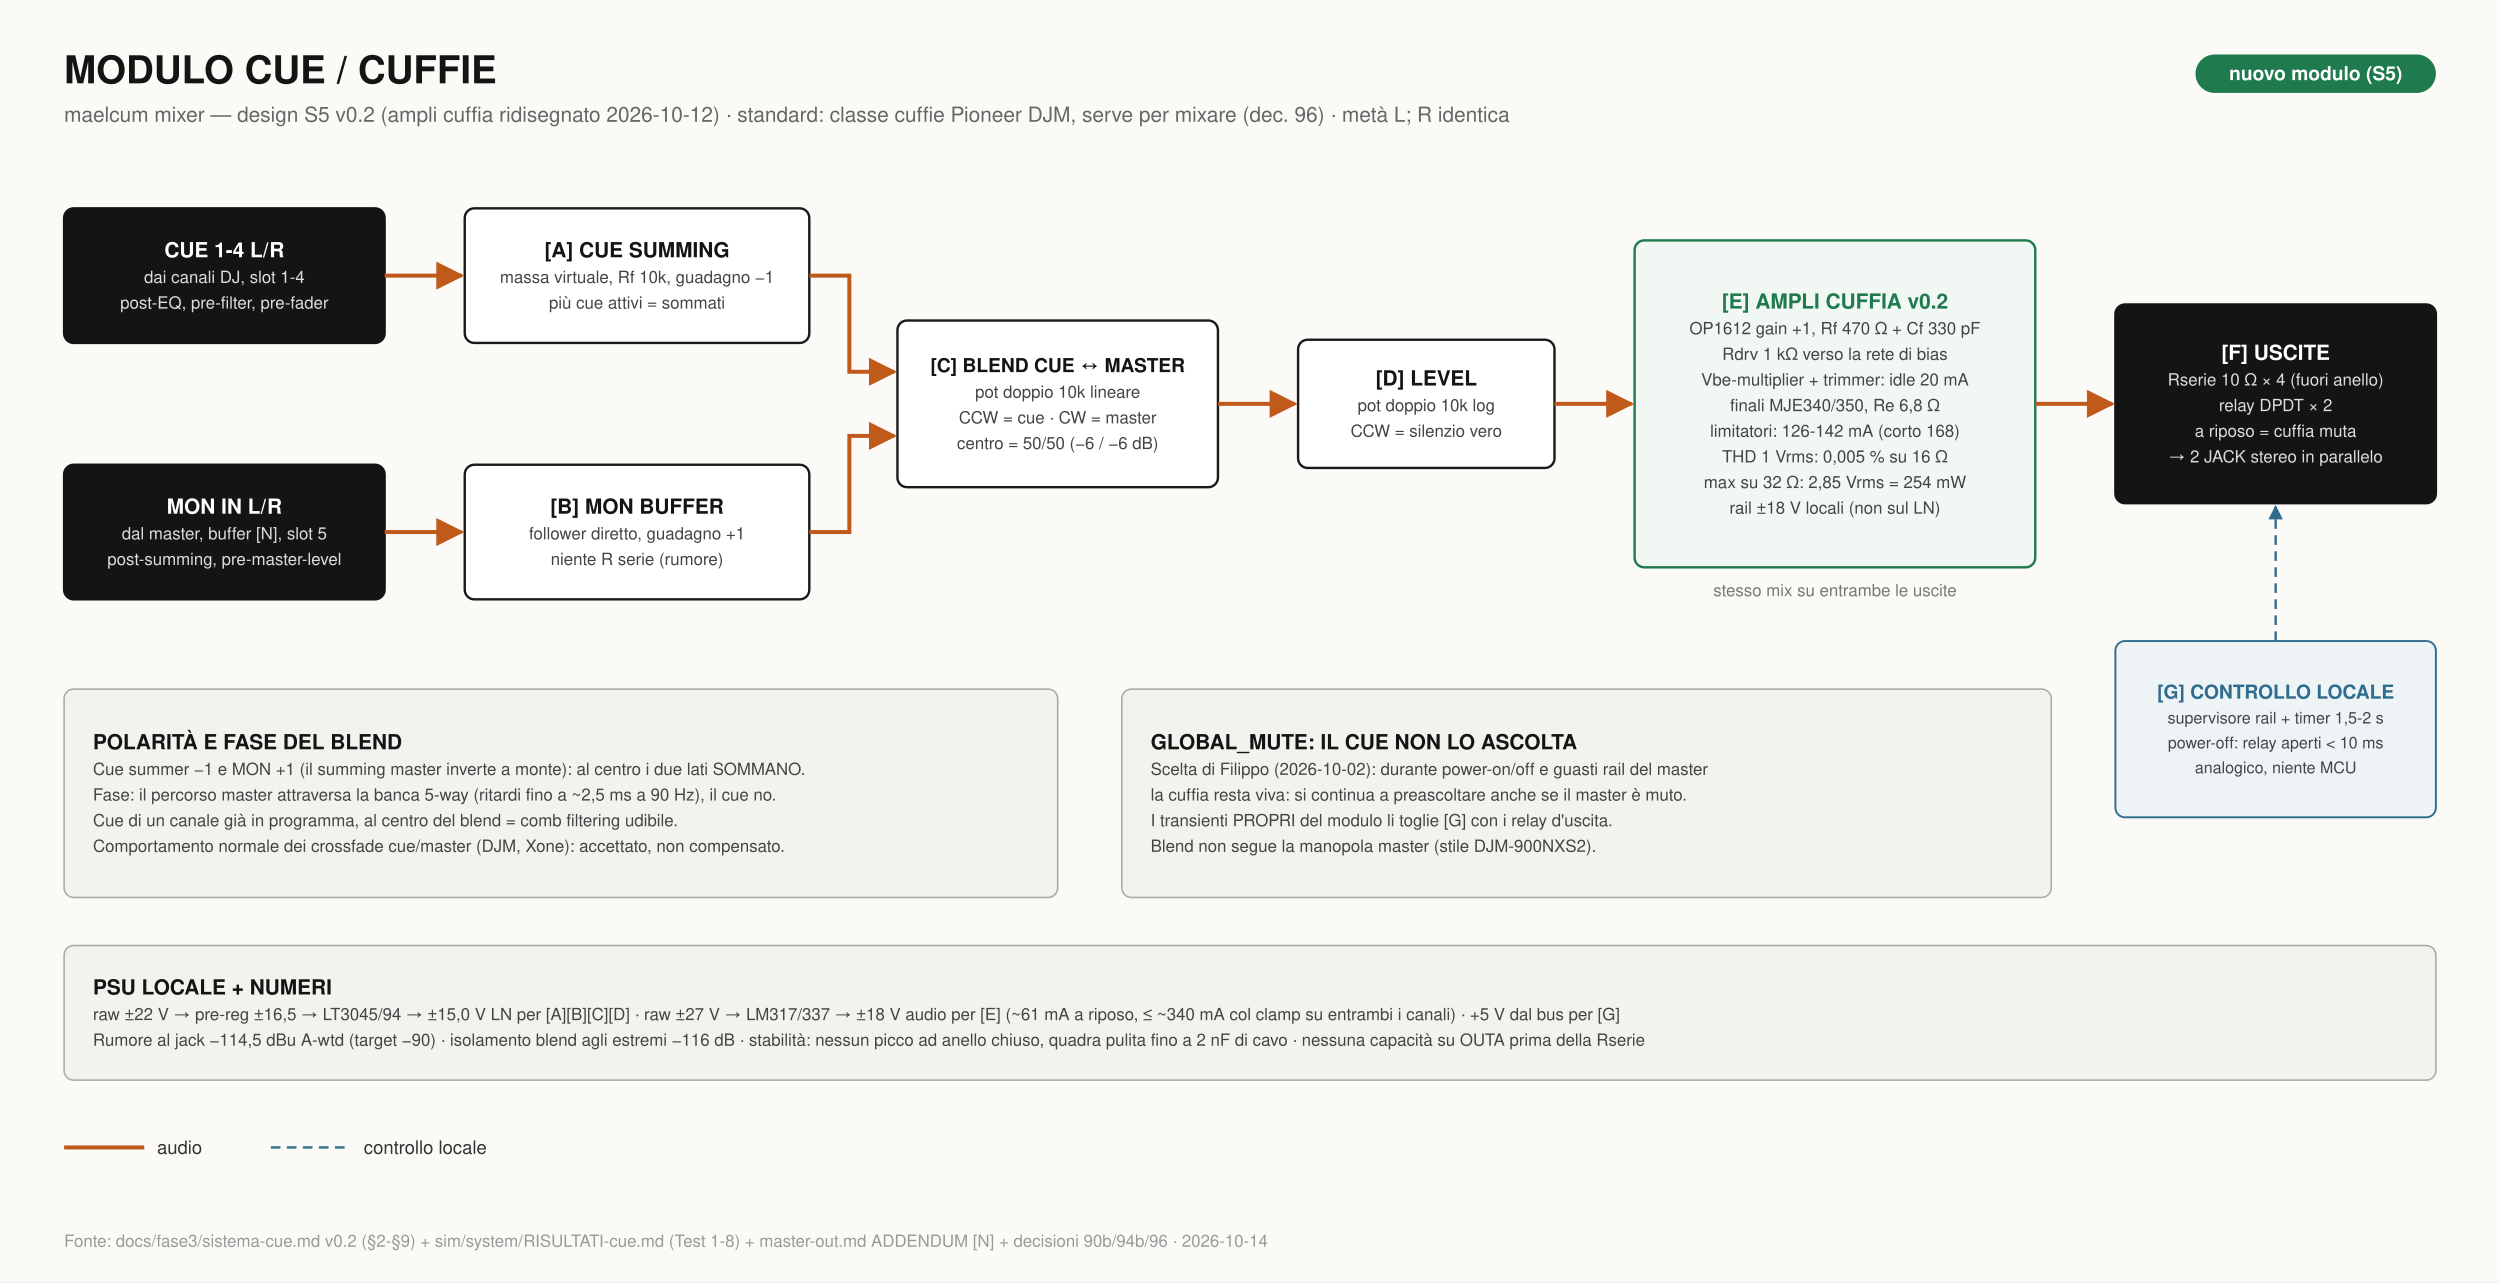
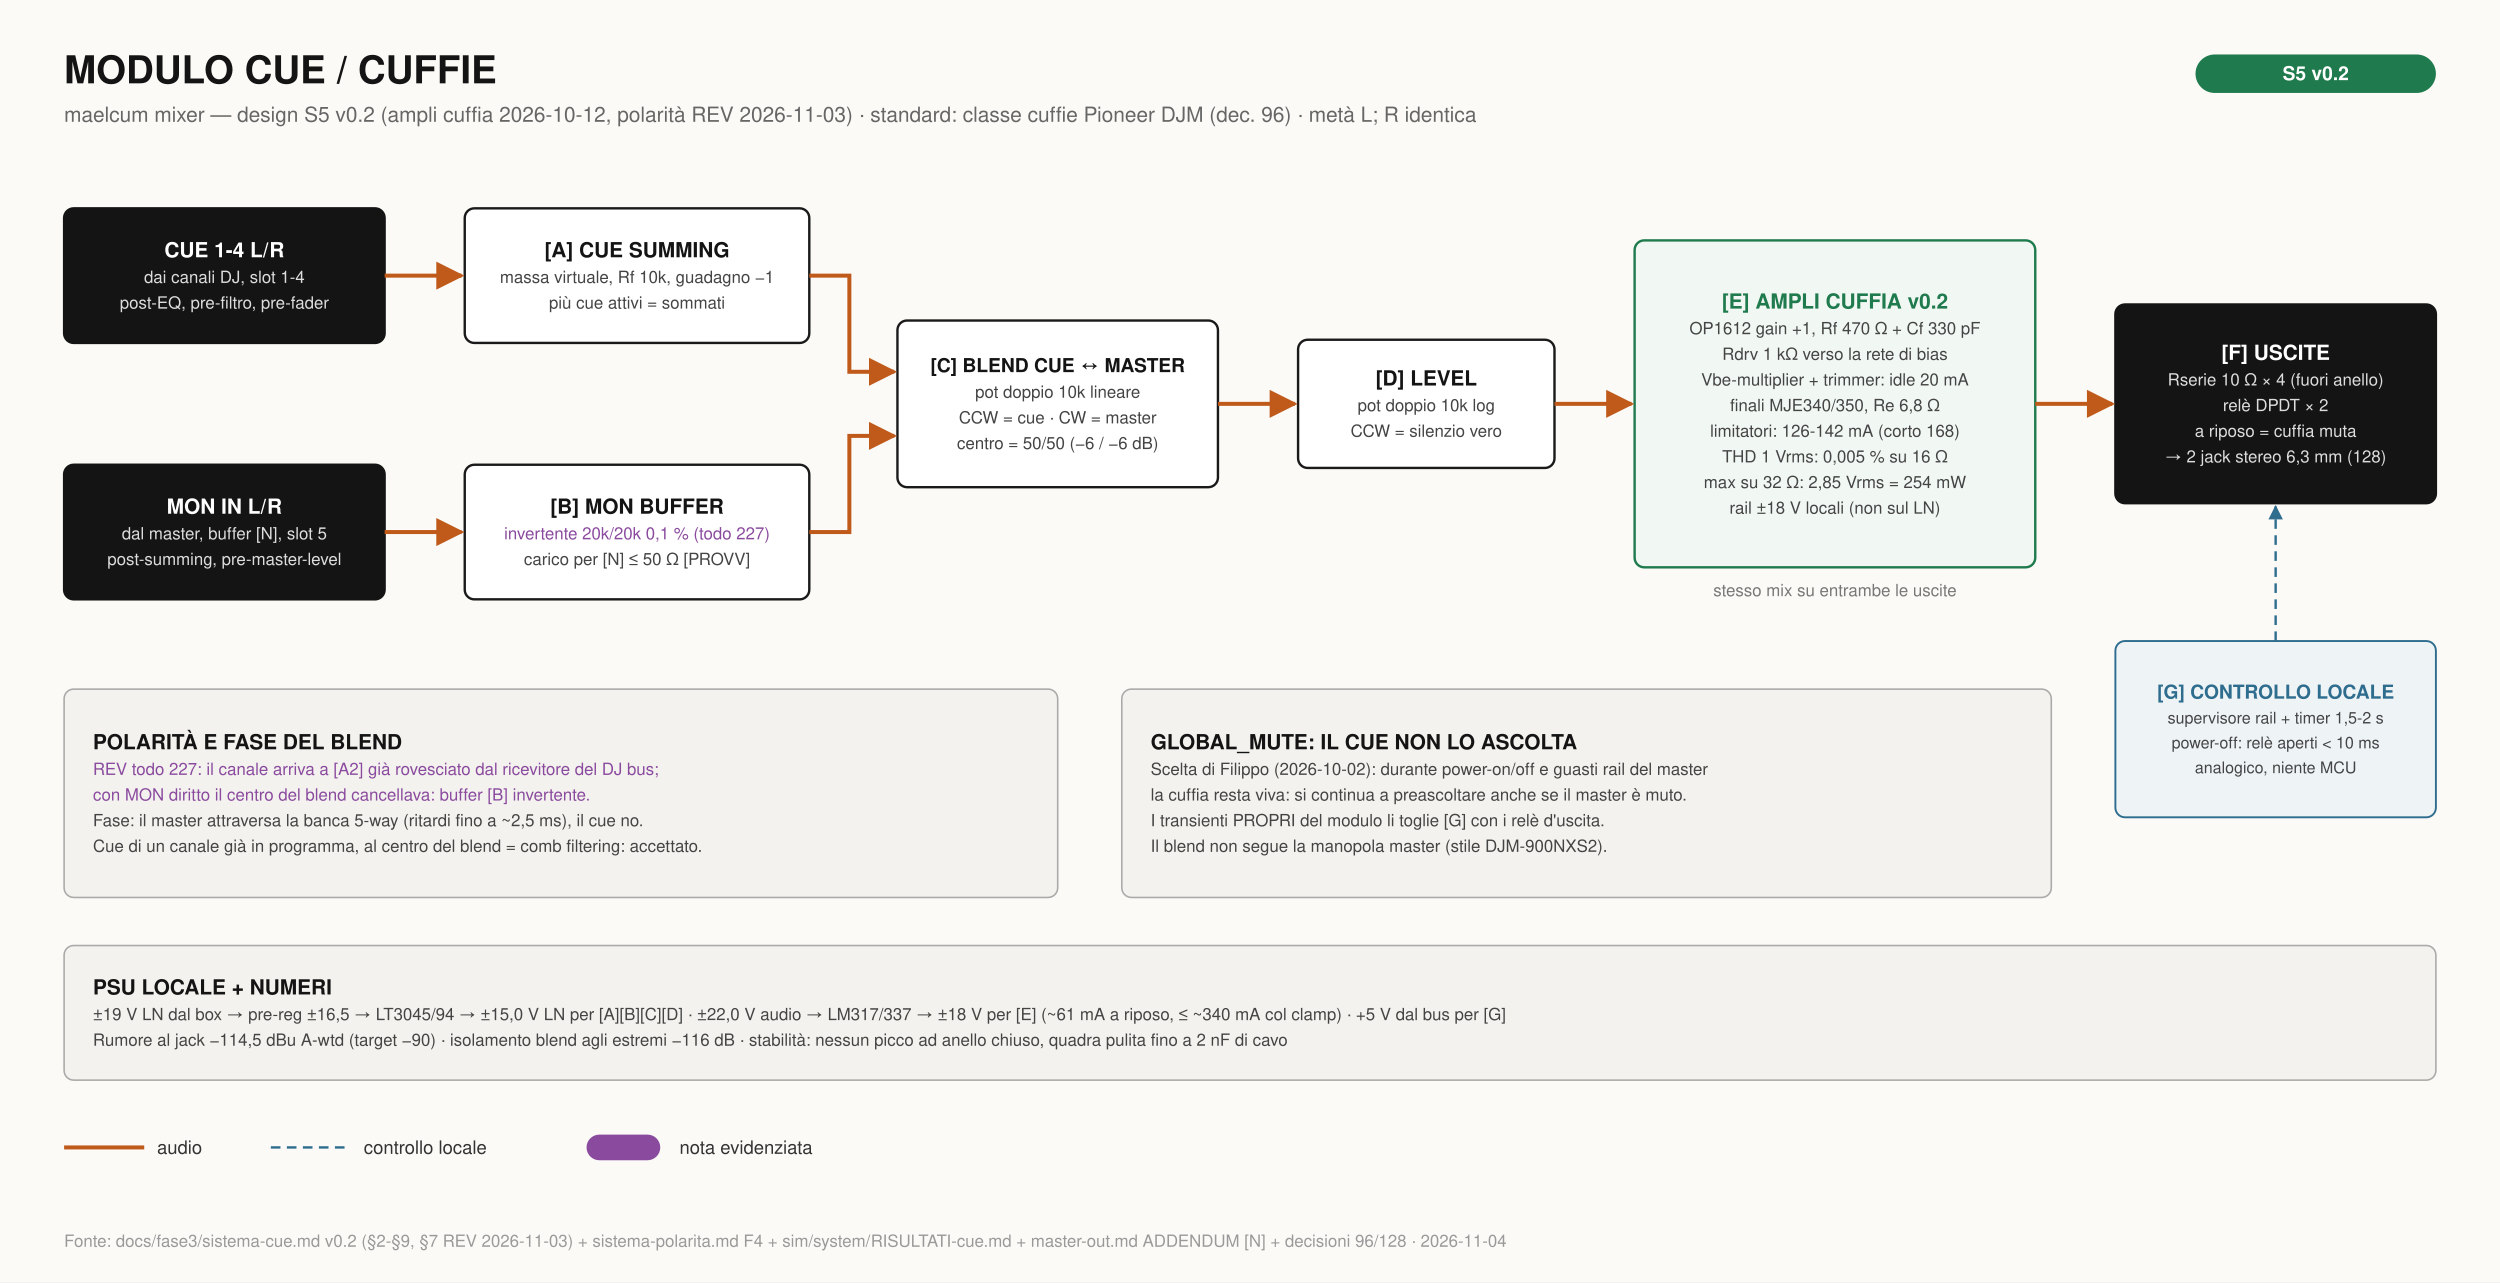
<svg xmlns="http://www.w3.org/2000/svg" viewBox="0 0 1560 800" font-family="Helvetica Neue, Helvetica, Arial, sans-serif">
  <defs>
    <marker id="ar" viewBox="0 0 10 10" refX="9" refY="5" markerWidth="7" markerHeight="7" orient="auto-start-reverse">
      <path d="M0,0 L10,5 L0,10 z" fill="#C05A1B" />
    </marker>
    <marker id="arb" viewBox="0 0 10 10" refX="9" refY="5" markerWidth="7" markerHeight="7" orient="auto-start-reverse">
      <path d="M0,0 L10,5 L0,10 z" fill="#8A4A9E" />
    </marker>
    <marker id="arw" viewBox="0 0 10 10" refX="9" refY="5" markerWidth="6" markerHeight="6" orient="auto-start-reverse">
      <path d="M0,0 L10,5 L0,10 z" fill="#2F6D8E" />
    </marker>
    <marker id="ark" viewBox="0 0 10 10" refX="9" refY="5" markerWidth="7" markerHeight="7" orient="auto-start-reverse">
      <path d="M0,0 L10,5 L0,10 z" fill="#333" />
    </marker>
  </defs>
  <rect width="1560" height="800" fill="#FBFAF7" />
  <text x="40" y="52" font-size="24" font-weight="700" fill="#141414">MODULO CUE / CUFFIE</text>
-   <text x="40" y="76" font-size="13" fill="#666">maelcum mixer — design S5 v0.2 (ampli cuffia ridisegnato 2026-10-12) · standard: classe cuffie Pioneer DJM, serve per mixare (dec. 96) · metà L; R identica</text>
+   <text x="40" y="76" font-size="13" fill="#666">maelcum mixer — design S5 v0.2 (ampli cuffia 2026-10-12, polarità REV 2026-11-03) · standard: classe cuffie Pioneer DJM (dec. 96) · metà L; R identica</text>
  <rect x="1370" y="34" width="150" height="24" rx="12" fill="#1F7A4D" />
-   <text x="1445" y="50" font-size="12" font-weight="600" fill="#fff" text-anchor="middle">nuovo modulo (S5)</text>
+   <text x="1445" y="50" font-size="12" font-weight="600" fill="#fff" text-anchor="middle">S5 v0.2</text>
  <rect x="40" y="130" width="200" height="84" rx="6" fill="#141414" stroke="#141414" stroke-width="1.5" />
  <text x="140" y="160.55" font-size="13" font-weight="700" fill="#fff" text-anchor="middle">CUE 1-4 L/R</text>
  <text x="140" y="176.55" font-size="10.5" fill="#ddd" text-anchor="middle">dai canali DJ, slot 1-4</text>
-   <text x="140" y="192.55" font-size="10.5" fill="#ddd" text-anchor="middle">post-EQ, pre-filter, pre-fader</text>
+   <text x="140" y="192.55" font-size="10.5" fill="#ddd" text-anchor="middle">post-EQ, pre-filtro, pre-fader</text>
  <rect x="40" y="290" width="200" height="84" rx="6" fill="#141414" stroke="#141414" stroke-width="1.5" />
  <text x="140" y="320.55" font-size="13" font-weight="700" fill="#fff" text-anchor="middle">MON IN L/R</text>
  <text x="140" y="336.55" font-size="10.5" fill="#ddd" text-anchor="middle">dal master, buffer [N], slot 5</text>
  <text x="140" y="352.55" font-size="10.5" fill="#ddd" text-anchor="middle">post-summing, pre-master-level</text>
  <rect x="290" y="130" width="215" height="84" rx="6" fill="#fff" stroke="#1A1A1A" stroke-width="1.5" />
  <text x="397.5" y="160.55" font-size="13" font-weight="700" fill="#141414" text-anchor="middle">[A] CUE SUMMING</text>
  <text x="397.5" y="176.55" font-size="10.5" fill="#444" text-anchor="middle">massa virtuale, Rf 10k, guadagno −1</text>
  <text x="397.5" y="192.55" font-size="10.5" fill="#444" text-anchor="middle">più cue attivi = sommati</text>
  <rect x="290" y="290" width="215" height="84" rx="6" fill="#fff" stroke="#1A1A1A" stroke-width="1.5" />
  <text x="397.5" y="320.55" font-size="13" font-weight="700" fill="#141414" text-anchor="middle">[B] MON BUFFER</text>
-   <text x="397.5" y="336.55" font-size="10.5" fill="#444" text-anchor="middle">follower diretto, guadagno +1</text>
-   <text x="397.5" y="352.55" font-size="10.5" fill="#444" text-anchor="middle">niente R serie (rumore)</text>
+   <text x="397.5" y="336.55" font-size="10.5" fill="#8A4A9E" text-anchor="middle">invertente 20k/20k 0,1 % (todo 227)</text>
+   <text x="397.5" y="352.55" font-size="10.5" fill="#444" text-anchor="middle">carico per [N] ≤ 50 Ω [PROVV]</text>
  <rect x="560" y="200" width="200" height="104" rx="6" fill="#fff" stroke="#1A1A1A" stroke-width="1.5" />
  <text x="660" y="232.2" font-size="12" font-weight="700" fill="#141414" text-anchor="middle">[C] BLEND CUE ↔ MASTER</text>
  <text x="660" y="248.2" font-size="10.5" fill="#444" text-anchor="middle">pot doppio 10k lineare</text>
  <text x="660" y="264.2" font-size="10.5" fill="#444" text-anchor="middle">CCW = cue · CW = master</text>
  <text x="660" y="280.2" font-size="10.5" fill="#444" text-anchor="middle">centro = 50/50 (−6 / −6 dB)</text>
  <rect x="810" y="212" width="160" height="80" rx="6" fill="#fff" stroke="#1A1A1A" stroke-width="1.5" />
  <text x="890" y="240.55" font-size="13" font-weight="700" fill="#141414" text-anchor="middle">[D] LEVEL</text>
  <text x="890" y="256.55" font-size="10.5" fill="#444" text-anchor="middle">pot doppio 10k log</text>
  <text x="890" y="272.55" font-size="10.5" fill="#444" text-anchor="middle">CCW = silenzio vero</text>
  <rect x="1020" y="150" width="250" height="204" rx="6" fill="#F1F7F3" stroke="#1F7A4D" stroke-width="1.5" />
  <text x="1145" y="192.55" font-size="13" font-weight="700" fill="#1F7A4D" text-anchor="middle">[E] AMPLI CUFFIA v0.2</text>
  <text x="1145" y="208.55" font-size="10.5" fill="#444" text-anchor="middle">OP1612 gain +1, Rf 470 Ω + Cf 330 pF</text>
  <text x="1145" y="224.55" font-size="10.5" fill="#444" text-anchor="middle">Rdrv 1 kΩ verso la rete di bias</text>
  <text x="1145" y="240.55" font-size="10.5" fill="#444" text-anchor="middle">Vbe-multiplier + trimmer: idle 20 mA</text>
  <text x="1145" y="256.55" font-size="10.5" fill="#444" text-anchor="middle">finali MJE340/350, Re 6,8 Ω</text>
  <text x="1145" y="272.55" font-size="10.5" fill="#444" text-anchor="middle">limitatori: 126-142 mA (corto 168)</text>
  <text x="1145" y="288.55" font-size="10.5" fill="#444" text-anchor="middle">THD 1 Vrms: 0,005 % su 16 Ω</text>
  <text x="1145" y="304.55" font-size="10.5" fill="#444" text-anchor="middle">max su 32 Ω: 2,85 Vrms = 254 mW</text>
  <text x="1145" y="320.55" font-size="10.5" fill="#444" text-anchor="middle">rail ±18 V locali (non sul LN)</text>
  <rect x="1320" y="190" width="200" height="124" rx="6" fill="#141414" stroke="#141414" stroke-width="1.5" />
  <text x="1420" y="224.55" font-size="13" font-weight="700" fill="#fff" text-anchor="middle">[F] USCITE</text>
  <text x="1420" y="240.55" font-size="10.5" fill="#ddd" text-anchor="middle">Rserie 10 Ω × 4 (fuori anello)</text>
-   <text x="1420" y="256.55" font-size="10.5" fill="#ddd" text-anchor="middle">relay DPDT × 2</text>
+   <text x="1420" y="256.55" font-size="10.5" fill="#ddd" text-anchor="middle">relè DPDT × 2</text>
  <text x="1420" y="272.55" font-size="10.5" fill="#ddd" text-anchor="middle">a riposo = cuffia muta</text>
-   <text x="1420" y="288.55" font-size="10.5" fill="#ddd" text-anchor="middle">→ 2 JACK stereo in parallelo</text>
+   <text x="1420" y="288.55" font-size="10.5" fill="#ddd" text-anchor="middle">→ 2 jack stereo 6,3 mm (128)</text>
  <path d="M 240 172 L 288 172" stroke="#C05A1B" stroke-width="2.5" fill="none" marker-end="url(#ar)" />
  <path d="M 240 332 L 288 332" stroke="#C05A1B" stroke-width="2.5" fill="none" marker-end="url(#ar)" />
  <path d="M 505 172 L 530 172 L 530 232 L 558 232" stroke="#C05A1B" stroke-width="2.5" fill="none" marker-end="url(#ar)" />
  <path d="M 505 332 L 530 332 L 530 272 L 558 272" stroke="#C05A1B" stroke-width="2.5" fill="none" marker-end="url(#ar)" />
  <path d="M 760 252 L 808 252" stroke="#C05A1B" stroke-width="2.5" fill="none" marker-end="url(#ar)" />
  <path d="M 970 252 L 1018 252" stroke="#C05A1B" stroke-width="2.5" fill="none" marker-end="url(#ar)" />
  <path d="M 1270 252 L 1318 252" stroke="#C05A1B" stroke-width="2.5" fill="none" marker-end="url(#ar)" />
  <text x="1145" y="372" font-size="10.5" fill="#777" text-anchor="middle">stesso mix su entrambe le uscite</text>
  <rect x="1320" y="400" width="200" height="110" rx="6" fill="#EEF3F6" stroke="#2F6D8E" stroke-width="1.2" />
  <text x="1420" y="435.95" font-size="12" font-weight="700" fill="#2F6D8E" text-anchor="middle">[G] CONTROLLO LOCALE</text>
  <text x="1420" y="451.45" font-size="10" fill="#444" text-anchor="middle">supervisore rail + timer 1,5-2 s</text>
-   <text x="1420" y="466.95" font-size="10" fill="#444" text-anchor="middle">power-off: relay aperti &lt; 10 ms</text>
+   <text x="1420" y="466.95" font-size="10" fill="#444" text-anchor="middle">power-off: relè aperti &lt; 10 ms</text>
  <text x="1420" y="482.45" font-size="10" fill="#444" text-anchor="middle">analogico, niente MCU</text>
  <path d="M 1420 400 L 1420 316" stroke="#2F6D8E" stroke-width="1.5" fill="none" stroke-dasharray="6 4" marker-end="url(#arw)" />
  <rect x="40" y="430" width="620" height="130" rx="6" fill="#F3F2EE" stroke="#AAA" stroke-width="1" />
  <text x="58" y="467.55" font-size="13" font-weight="700" fill="#141414">POLARITÀ E FASE DEL BLEND</text>
-   <text x="58" y="483.55" font-size="10.5" fill="#444">Cue summer −1 e MON +1 (il summing master inverte a monte): al centro i due lati SOMMANO.</text>
-   <text x="58" y="499.55" font-size="10.5" fill="#444">Fase: il percorso master attraversa la banca 5-way (ritardi fino a ~2,5 ms a 90 Hz), il cue no.</text>
-   <text x="58" y="515.55" font-size="10.5" fill="#444">Cue di un canale già in programma, al centro del blend = comb filtering udibile.</text>
-   <text x="58" y="531.55" font-size="10.5" fill="#444">Comportamento normale dei crossfade cue/master (DJM, Xone): accettato, non compensato.</text>
+   <text x="58" y="483.55" font-size="10.5" fill="#8A4A9E">REV todo 227: il canale arriva a [A2] già rovesciato dal ricevitore del DJ bus;</text>
+   <text x="58" y="499.55" font-size="10.5" fill="#8A4A9E">con MON diritto il centro del blend cancellava: buffer [B] invertente.</text>
+   <text x="58" y="515.55" font-size="10.5" fill="#444">Fase: il master attraversa la banca 5-way (ritardi fino a ~2,5 ms), il cue no.</text>
+   <text x="58" y="531.55" font-size="10.5" fill="#444">Cue di un canale già in programma, al centro del blend = comb filtering: accettato.</text>
  <rect x="700" y="430" width="580" height="130" rx="6" fill="#F3F2EE" stroke="#AAA" stroke-width="1" />
  <text x="718" y="467.55" font-size="13" font-weight="700" fill="#141414">GLOBAL_MUTE: IL CUE NON LO ASCOLTA</text>
  <text x="718" y="483.55" font-size="10.5" fill="#444">Scelta di Filippo (2026-10-02): durante power-on/off e guasti rail del master</text>
  <text x="718" y="499.55" font-size="10.5" fill="#444">la cuffia resta viva: si continua a preascoltare anche se il master è muto.</text>
-   <text x="718" y="515.55" font-size="10.5" fill="#444">I transienti PROPRI del modulo li toglie [G] con i relay d'uscita.</text>
-   <text x="718" y="531.55" font-size="10.5" fill="#444">Blend non segue la manopola master (stile DJM-900NXS2).</text>
+   <text x="718" y="515.55" font-size="10.5" fill="#444">I transienti PROPRI del modulo li toglie [G] con i relè d'uscita.</text>
+   <text x="718" y="531.55" font-size="10.5" fill="#444">Il blend non segue la manopola master (stile DJM-900NXS2).</text>
  <rect x="40" y="590" width="1480" height="84" rx="6" fill="#F3F2EE" stroke="#AAA" stroke-width="1" />
  <text x="58" y="620.55" font-size="13" font-weight="700" fill="#141414">PSU LOCALE + NUMERI</text>
-   <text x="58" y="636.55" font-size="10.5" fill="#444">raw ±22 V → pre-reg ±16,5 → LT3045/94 → ±15,0 V LN per [A][B][C][D] · raw ±27 V → LM317/337 → ±18 V audio per [E] (~61 mA a riposo, ≤ ~340 mA col clamp su entrambi i canali) · +5 V dal bus per [G]</text>
-   <text x="58" y="652.55" font-size="10.5" fill="#444">Rumore al jack −114,5 dBu A-wtd (target −90) · isolamento blend agli estremi −116 dB · stabilità: nessun picco ad anello chiuso, quadra pulita fino a 2 nF di cavo · nessuna capacità su OUTA prima della Rserie</text>
+   <text x="58" y="636.55" font-size="10.5" fill="#444">±19 V LN dal box → pre-reg ±16,5 → LT3045/94 → ±15,0 V LN per [A][B][C][D] · ±22,0 V audio → LM317/337 → ±18 V per [E] (~61 mA a riposo, ≤ ~340 mA col clamp) · +5 V dal bus per [G]</text>
+   <text x="58" y="652.55" font-size="10.5" fill="#444">Rumore al jack −114,5 dBu A-wtd (target −90) · isolamento blend agli estremi −116 dB · stabilità: nessun picco ad anello chiuso, quadra pulita fino a 2 nF di cavo</text>
  <path d="M 40 716 L 90 716" stroke="#C05A1B" stroke-width="2.5" />
  <text x="98" y="720" font-size="11.5" fill="#333">audio</text>
  <path d="M 169 716 L 219 716" stroke="#2F6D8E" stroke-width="1.5" stroke-dasharray="6 4" />
  <text x="227" y="720" font-size="11.5" fill="#333">controllo locale</text>
-   <text x="40" y="778" font-size="10.5" fill="#999">Fonte: docs/fase3/sistema-cue.md v0.2 (§2-§9) + sim/system/RISULTATI-cue.md (Test 1-8) + master-out.md ADDENDUM [N] + decisioni 90b/94b/96 · 2026-10-14</text>
+   <rect x="366" y="708" width="46" height="16" rx="8" fill="#8A4A9E" />
+   <text x="424" y="720" font-size="11.5" fill="#333">nota evidenziata</text>
+   <text x="40" y="778" font-size="10.5" fill="#999">Fonte: docs/fase3/sistema-cue.md v0.2 (§2-§9, §7 REV 2026-11-03) + sistema-polarita.md F4 + sim/system/RISULTATI-cue.md + master-out.md ADDENDUM [N] + decisioni 96/128 · 2026-11-04</text>
</svg>
